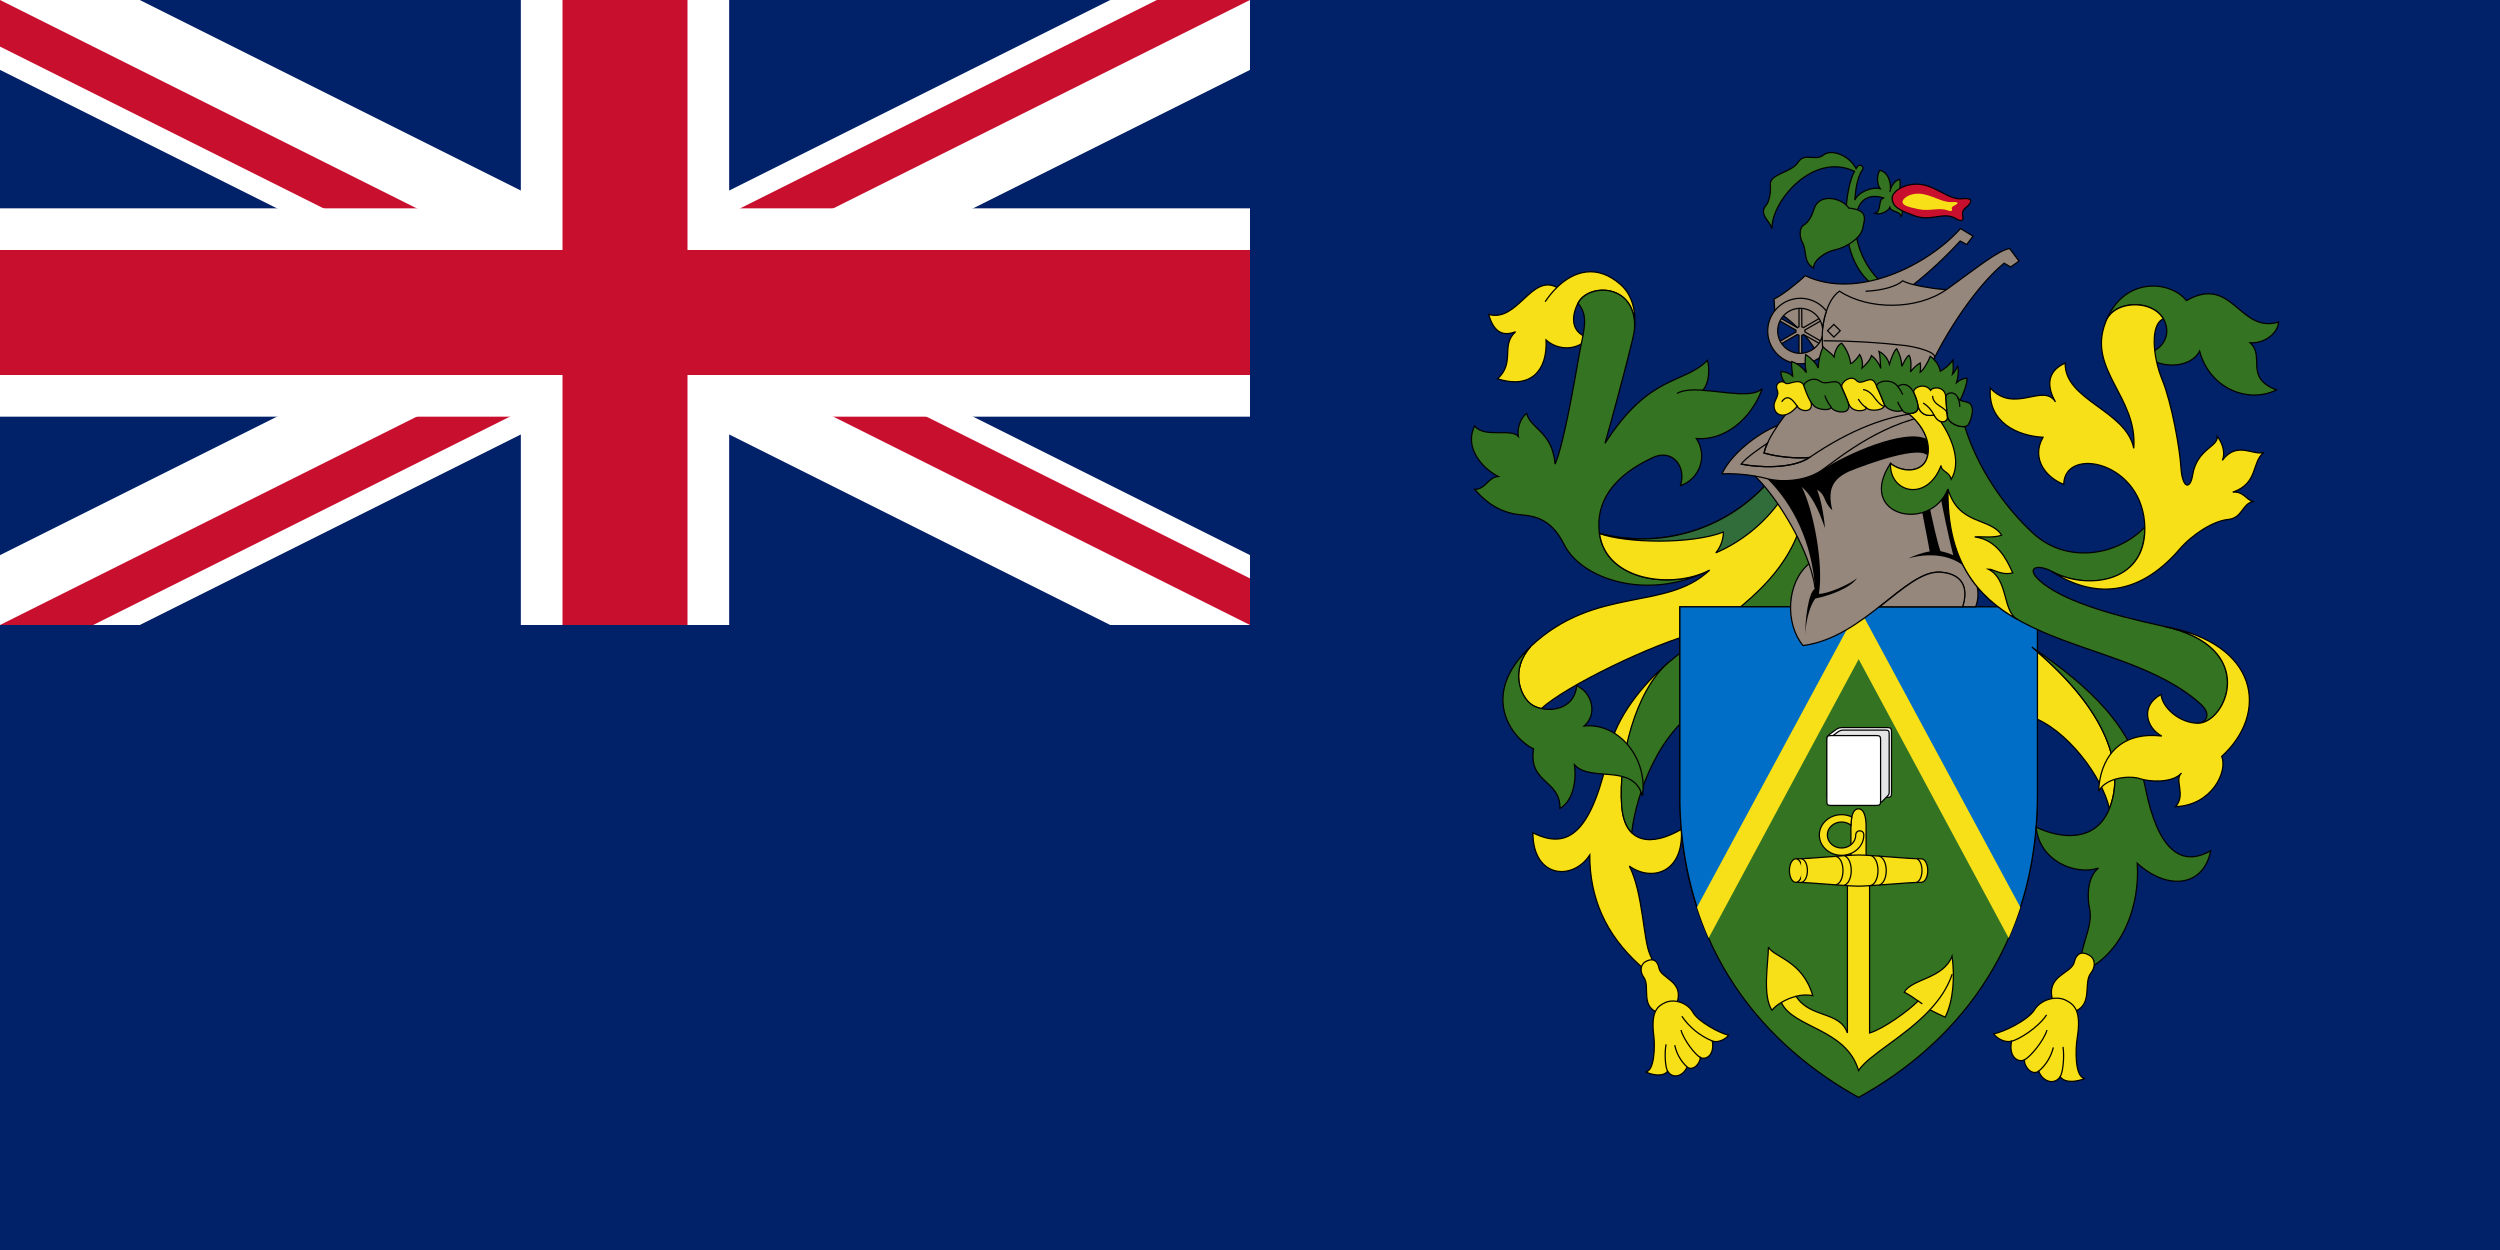
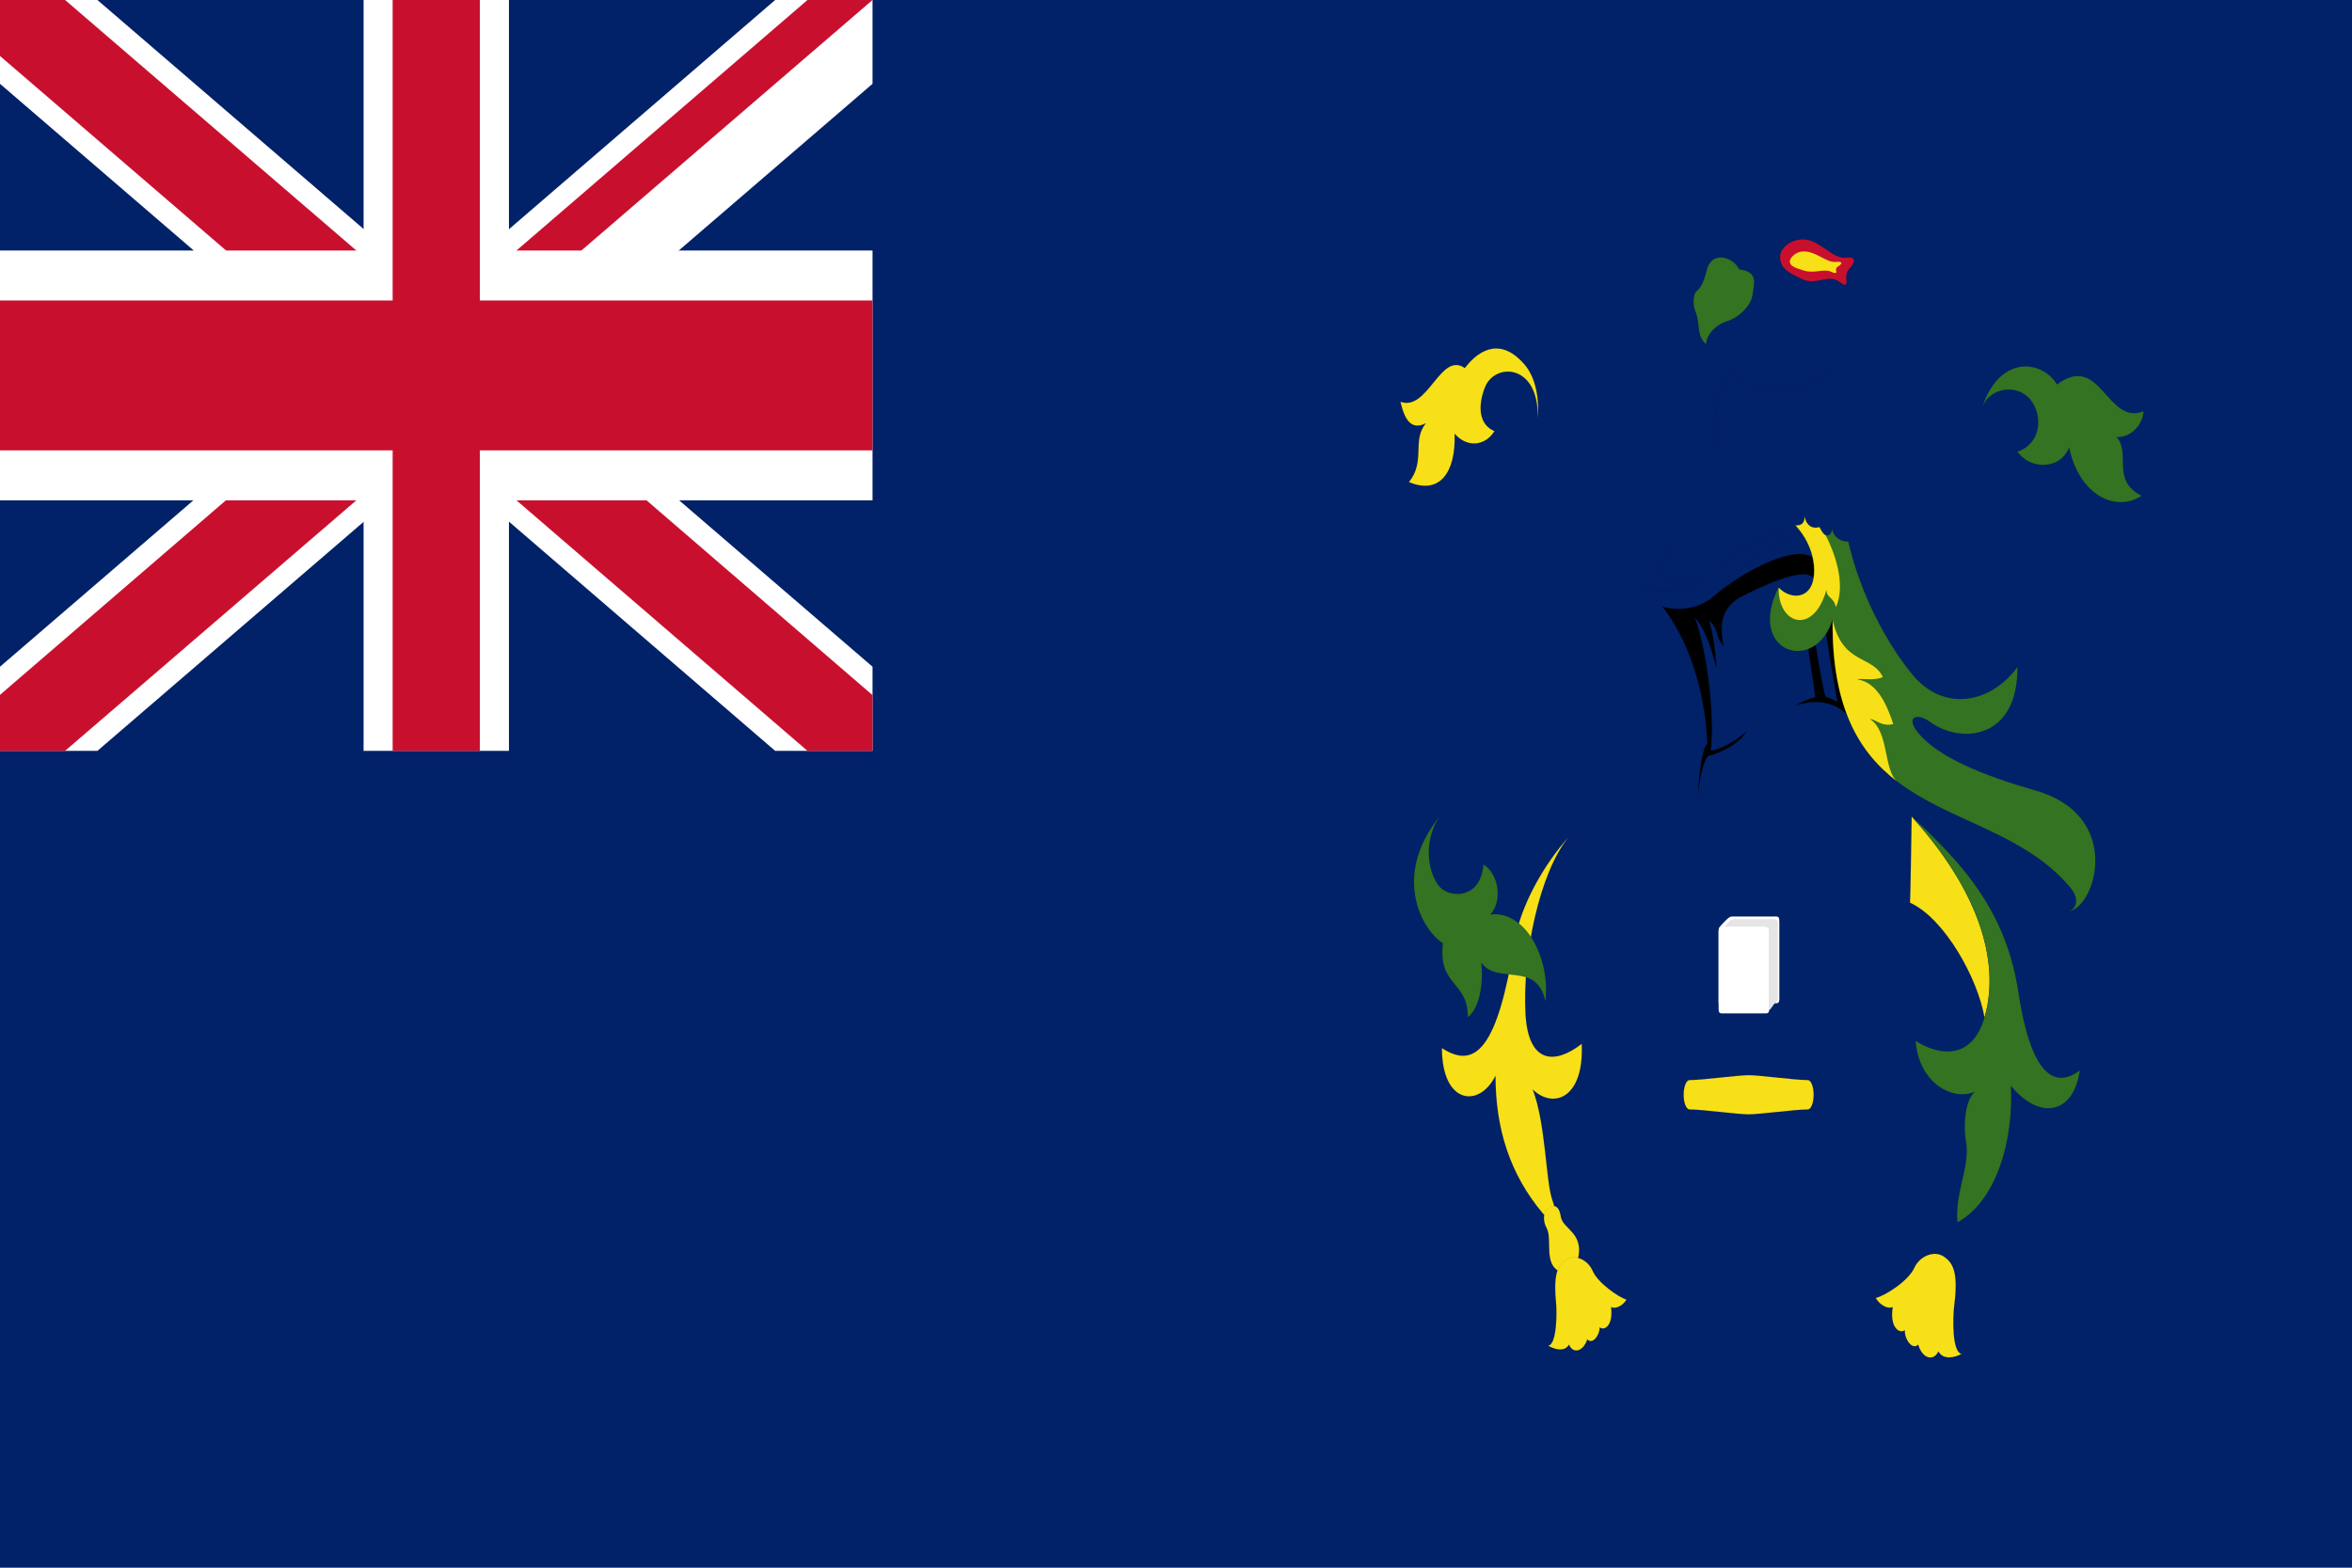
- <svg xmlns="http://www.w3.org/2000/svg" viewBox="0 0 30 15">
-   <clipPath id="a">
-     <path d="M0 0v75h350v75h-50zm300 0H150v200H0v-50z" />
-   </clipPath>
-   <path fill="#012169" d="M0 0h30v15H0z" />
-   <path d="M0 0l15 7.5M15 0L0 7.5" stroke="#fff" stroke-width="1.5" />
-   <path d="M0 0l300 150m0-150L0 150" stroke="#c8102e" stroke-width="20" clip-path="url(#a)" transform="scale(.05)" />
-   <path d="M7.5 0v10M0 3.75h17.5" stroke="#fff" stroke-width="2.5" />
-   <path d="M7.5 0v10M0 3.75h17.5" stroke="#c8102e" stroke-width="1.5" />
-   <path d="M15 0v7.5H0V15h30V0z" fill="#012169" />
-   <g fill="#F7E017" stroke="#000" stroke-width=".015">
-     <path d="M20.018 7.954c-.32.271-.625.667-.7 1.025-.211 1.007-.491 1.231-.923 1.015 0 .541.474.582.682.266 0 .507.184.947.599 1.322.175.158.208.05.125-.125-.083-.175-.083-.74-.249-1.064.266.191.657.083.624-.441-.341.2-.68.192-.715-.283-.043-.557.174-1.366.557-1.715zm-.405-4.005c.023-.2-.02-.405-.166-.534-.282-.248-.558-.166-.764.034-.308-.166-.471.423-.82.324.058.191.15.274.324.208-.183.166 0 .366-.216.565.391.125.599-.091.582-.466.15.133.382.125.507-.025-.208-.067-.209-.247-.125-.416.125-.249.711-.239.678.31z" />
-     <path fill="#337321" d="M20.515 6.842c-.441.233-1.247.133-1.322-.441-.075-.574.482-.832.632-.906.233-.117.416.091.341.333a.377.377 0 00.191-.565c.341.025.657-.233.79-.599-.12.114-.446.037-.714.02.083-.091.082-.269.057-.361-.282.29-.69.157-1.23.997.083-.291.241-.873.333-1.256.009-.038.016-.076.021-.115.032-.549-.553-.559-.678-.309.137.154.065.334.016.607-.058.324-.183 1.073-.291 1.322-.033-.391-.291-.416-.341-.607-.075.05-.116.183-.1.274-.092-.1-.408.025-.524-.125-.125.249.075.499.283.607-.121.008-.15.154-.283.154.179.208.362.291.574.308.212.017.37.096.499.353.208.417 1 .687 1.746.309z" />
-     <path d="M21.613 6.334c-.249.69-.931 1.181-1.239 1.256-.524.127-1.592.646-1.878.913a.332.332 0 01-.118-.048c-.141-.1-.258-.424-.008-.699.782-.732 1.622-.416 2.146-.915-.441.233-1.247.133-1.322-.441a2.029 2.029 0 002.012-.599c.091.101.357.417.407.533z" />
-     <path fill="#337321" d="M20.018 7.954c-.395.335-.6 1.158-.558 1.715.012.155.055.26.121.324.029-.316.249-1.133.81-1.497.474-.308 1.214-.998 1.489-1.788a.634.634 0 00-.291-.341c-.273.746-1.002 1.104-1.571 1.587z" />
-     <path fill="#316D3A" d="M21.359 6.014a1.854 1.854 0 01-.769.62.403.403 0 00.091-.249c-.391.15-1.173.133-1.489.017a2.029 2.029 0 002.012-.599c.068.074.126.14.155.211z" />
-     <path fill="#337321" d="M18.37 7.756c-.636.595-.216 1.114.033 1.231-.066.416.324.366.316.715.158-.091.2-.333.175-.524.2.216.707-.025.815.374.067-.441-.274-.881-.698-.84.175-.158.075-.416-.091-.482-.033.324-.399.324-.541.225-.142-.1-.259-.424-.009-.699z" />
-     <path d="M19.746 11.54c-.069.04-.064.129-.021.187.087.116-.062.38.22.437.083.017.147-.034.179-.129.087-.262-.191-.291-.216-.416-.025-.125-.104-.112-.162-.079z" />
-     <path d="M19.983 12.031c-.093.043-.175.104-.137.403.015.124.008.424-.1.428.066.033.208.069.266-.008.056.094.183.067.233-.05.066.054.158-.037.158-.116.058.037.175-.017.145-.195.071.025.162-.025.195-.071-.104-.021-.366-.162-.428-.274-.062-.113-.224-.167-.332-.117z" />
-     <path d="M18.542 3.62c.042-.062.089-.12.141-.171m1.441 1.272c.073-.042.185-.047.309-.039m-.421 8.172c-.029-.042-.04-.216-.019-.322m.252.272a.493.493 0 01-.148-.262m.306.146c-.058-.027-.2-.21-.231-.328m.376.132a.825.825 0 01-.366-.297" fill="none" />
-     <path d="M24.382 7.765c1.023.857 1.089 1.538.931 1.938-.083-.374-.507-.956-.948-1.106l.017-.832z" />
-     <path fill="#337321" d="M22.553 7.282h1.896v2.245c0 1.913-1.064 3.044-2.146 3.642-1.081-.599-2.146-1.73-2.146-3.642V7.282h1.331a.729.729 0 00.15.466c.314-.031.669-.266.915-.466z" />
-     <path fill="#006EC7" d="M24.449 7.282v2.245c0 .577-.097 1.084-.262 1.525l-1.883-3.455-1.883 3.455a4.327 4.327 0 01-.262-1.525V7.282h4.29z" />
-     <path d="M24.244 10.887a4.274 4.274 0 01-.14.369l-1.8-3.346-1.8 3.346a3.969 3.969 0 01-.14-.369l1.941-3.598 1.939 3.598z" stroke="none" />
-     <path d="M23.159 12.118c.05.025.142.071.183.088.1-.2.116-.482.083-.732-.108.275-.474.266-.574.432.061.031.118.071.167.106-.125.125-.417.334-.583.384v-1.784c0-.125-.042-.229-.042-.333V9.91c0-.083-.017-.204-.091-.204-.075 0-.091.121-.091.204v.369c0 .104-.042.225-.042.333v1.784c-.091-.266-.45-.175-.616-.441a.466.466 0 01.2-.008c-.125-.424-.466-.457-.532-.582 0 .175-.075.582.042.757a.437.437 0 01.113-.092c.141.308.777.309.927.816.12-.187.553-.403.856-.728z" />
-     <path d="M22.303 10.634c.141 0 .59-.046.753-.046.042 0 .077-.063.077-.141s-.034-.141-.077-.141c-.162 0-.611-.046-.753-.046-.141 0-.59.046-.753.046-.042 0-.077.063-.077.141s.034.141.077.141c.163 0 .612.046.753.046z" />
-     <path d="M22.212 9.903a.18.18 0 00-.113-.039c-.094 0-.171.07-.171.156s.076.156.171.156c.094 0 .17-.07.17-.156 0-.067.097-.067.097 0 0 .135-.12.244-.267.244-.148 0-.267-.109-.267-.244s.12-.244.267-.244c.044 0 .086.01.123.027-.003.022-.01.064-.01.1zm-.661.685c.042 0 .076-.063.076-.141s-.034-.141-.076-.141" />
-     <path d="M21.613 10.588c.042 0 .076-.063.076-.141s-.034-.141-.076-.141m.411.311c.051 0 .092-.076.092-.17 0-.094-.041-.17-.092-.17m.095.347c.053 0 .096-.08.096-.178 0-.098-.043-.178-.096-.178m.32.358c.054 0 .097-.081.097-.18 0-.099-.044-.18-.097-.18m.1.355c.053 0 .096-.078.096-.174 0-.096-.043-.174-.096-.174m.447.317c.043 0 .078-.064.078-.144s-.035-.144-.078-.144m-1.61 1.728a.618.618 0 01.178-.074m1.514.091l-.049-.035m.14.106c.116-.125.213-.266.267-.428" />
-     <path fill="#FFF" d="M21.922 8.87c0-.041.033-.058.072-.087.047-.035.066-.052.108-.052h.546c.04 0 .05.01.05.048v.741c0 .037-.009.048-.05.048h-.726v-.706" />
-     <path fill="#E5E5E5" d="M22.513 9.633c.072 0 .059-.002.109-.052.053-.052.048-.048.048-.096v-.679c0-.035-.009-.045-.046-.045h-.505c-.04 0-.057.016-.1.049-.036.027-.066.044-.066.082v.741h.56z" />
-     <path fill="#FFF" d="M22.567 9.617c0 .037-.009.048-.05.048h-.546c-.041 0-.049-.01-.049-.048v-.742c0-.037.009-.048.049-.048h.546c.041 0 .05.01.05.048v.742z" />
-     <path fill="#96877D" d="M23.625 6.847a.419.419 0 01.083.434h-.158c.066-.2.025-.39-.258-.415-.423-.037-.915.782-1.655.881-.216-.258-.205-.749.07-.982-.142-.409-.441-.859-.649-1.053a2.03 2.03 0 00-.394-.027c.108-.233.416-.478.666-.578.04-.059.084-.116.124-.167.025-.32 1.547-.17 1.871.029.001.359.142 1.554.3 1.878z" />
-     <path d="M21.781 7.066c-.036-.554-.26-1.011-.575-1.322.15.042.457.042.665-.108.274-.183.99-.503 1.252-.366.021.046.033.15.017.216-.062-.166-.753.091-.948.17-.187.087-.27.204-.204.466-.108-.091-.071-.179-.183-.245.045.108.082.303.095.461-.042-.112-.116-.353-.279-.495.141.274.264.933.206 1.283.112 0 .36-.11.459-.189-.087.125-.339.212-.501.245-.073.087-.123.312-.119.437-.011-.154.037-.529.115-.553zm1.844-.219c-.138-.153-.395-.236-.723-.147.05-.025.158-.067.254-.083-.012-.087-.091-.462-.104-.553l.092-.037c.046.225.104.482.141.586.029.008.096.021.154.05-.025-.087-.166-.715-.162-.782l.125-.067c.049.341.128.836.223 1.033z" fill="#000" stroke="none" />
-     <path fill="#96877D" d="M23.551 7.282c.066-.2.025-.39-.258-.415-.219-.019-.457.194-.738.415h.996zM21.713 5.49a1.648 1.648 0 01-.545-.054.64.64 0 01.041-.118c-.087.058-.253.172-.316.251.2.042.612.063.82-.079z" />
-     <path fill="none" d="M21.708 6.766c.046.133.076.261.08.375m-.457-2.033c-.075.11-.141.228-.163.328.141.046.42.071.545.054" />
-     <path fill="none" d="M21.059 5.713c.054.009.104.019.147.031.15.042.457.042.665-.108.208-.15.773-.615 1.414-.665" />
-     <path fill="none" d="M20.894 5.569c.2.042.612.062.819-.079.482-.328.948-.52 1.414-.545" />
-     <path fill="#337321" d="M24.382 7.765c.698.482 1.214.948 1.364 1.696.15.748.433.948.782.748-.083.432-.516.482-.881.15.033.499-.166 1.098-.682 1.314-.033-.299.165-.536.108-.782-.025-.108-.033-.358.108-.474-.274.091-.707-.083-.748-.491.316.15.723.175.881-.225.157-.398.091-1.08-.932-1.936zm.882-3.892c.216-.565.782-.507.973-.266.557-.316.632.399 1.106.258-.008.133-.166.258-.341.249.183.166-.075.416.316.565-.333.166-.798-.008-.923-.466-.108.216-.499.216-.657.042.341-.091.316-.407.125-.532-.193-.126-.533-.075-.599.15zm-1.687 1.245c.155.5.476.966.822 1.283.399.366 1.002.274 1.339-.075.008.696-.713.75-1.114.532-.177-.096-.32-.046-.15.108.258.233.822.406 1.488.549 1.164.249.749 1.173.408 1.164.098-.002.178-.104.037-.231-1.01-.909-3.064-.551-3.031-2.58-.216.532-1.106.324-.69-.308.133.108.366.116.433-.05.052-.129.018-.354-.215-.548.038-.003.121 0 .112-.096.01.056.061.139.192.111.037.059.077.098.13.077.01-.004.042-.02.029-.079.01.112.141.151.21.143z" />
-     <path d="M24.623 6.858c.482.316 1.028.316 1.53-.266.158-.183.407-.341.582-.358.175-.017.166-.183.299-.216-.083-.025-.116-.125-.241-.112.312-.108.22-.358.374-.478-.125.046-.32-.141-.499.096.046-.108-.017-.237-.062-.287.017.125-.245.15-.295.466-.028.177-.125.166-.141-.108-.012-.201-.108-.757-.224-1.039-.116-.283-.143-.671.015-.729a.308.308 0 00-.098-.102c-.193-.126-.532-.075-.599.15-.216.565.391.89.341 1.505-.091-.457-.832-.574-.823-1.023-.241.108-.208.308-.116.466-.15-.233-.491.15-.782-.166-.033.416.333.574.632.59-.15.266.05.491.249.565.008-.466.963-.275.973.524.008.68-.724.738-1.115.522zm1.339.657c1.164.249.749 1.173.408 1.164-.217-.005-.424-.187-.437-.345-.249.133-.183.395.008.499-.524-.062-.744.283-.757.661.096-.175.387-.187.495-.15.108.037.387.058.499-.067-.092.079.058.262-.071.403.437-.017.628-.424.553-.603.566-.514.458-1.354-.698-1.562zm-.886 3.951c.076.047.066.147.015.21-.103.126.052.427-.265.478-.094.015-.163-.045-.194-.152-.086-.296.226-.316.259-.455.034-.138.121-.121.185-.081z" />
-     <path d="M24.79 12.003c.102.052.19.124.136.456-.023.138-.028.473.093.482-.076.034-.235.067-.297-.021-.067.102-.207.066-.258-.066-.077.057-.175-.049-.171-.137-.067.039-.194-.026-.154-.224-.08.025-.18-.035-.215-.087.117-.019.415-.165.49-.288.074-.122.257-.175.376-.115z" />
-     <path fill="none" d="M24.721 12.921c.034-.045.054-.24.035-.359m-.292.293a.545.545 0 00.176-.286m-.348.149c.066-.028.232-.226.272-.357m-.426.133c.077-.013.318-.157.421-.316" />
-     <path d="M23.376 5.869c-.014.852.34 1.284.831 1.564-.182-.109-.103-.483-.349-.604.058-.004.15.079.295.046-.071-.158-.187-.399-.457-.432.071-.008.225.017.324-.021-.141-.217-.515-.113-.644-.553zm-.088-.811c-.03-.01-.055-.04-.08-.079-.131.028-.182-.055-.192-.111.008.096-.074.092-.113.095.234.194.268.419.216.548-.067.166-.299.158-.433.05-.017.353.441.47.607.025 0 .075.096.067.121.166.118-.191.028-.466-.126-.694z" />
-     <path fill="#337321" d="M22.557 3.37a.994.994 0 01-.295-.694c.008-.183.083-.383.349-.299-.083 0-.025.166-.112.183.071.025.166-.033.179-.071.017.058.125.042.133.108.042-.033-.004-.195-.066-.229.046-.025.071-.154.05-.216-.042.008-.104.067-.116.15.021-.067-.004-.233-.121-.258-.033.046-.042.158.004.22-.108-.025-.266.046-.304.137.008-.11.024-.267.092-.366.023-.033-.033-.091-.077-.012-.081-.158-.297-.241-.393-.162s-.224-.037-.303.087c-.079.125-.347.138-.333.27.008.079-.011.201-.05.245-.096.108.046.187.071.283-.017-.316.486-.931.99-.69-.046.079-.086.237-.1.428-.021.283.021.682.295.915l.107-.029z" />
-     <path fill="#c8102e" d="M22.706 2.38c-.003-.075.127-.172.301-.17.21.002.372.193.54.175.168-.019.085.075.05.1-.035.025-.056.062-.044.108.012.046-.009.076-.077.033-.15-.094-.299.037-.497-.035-.169-.064-.268-.099-.273-.211z" />
-     <path fill="#96877D" d="M21.85 4.343c-.083-.262-.399-.549-.553-.615l-.008-.141c.083-.033.283-.191.374-.279.624.299 1.472-.125 1.863-.565l.15.091-.075.1-.079-.042a4.777 4.777 0 01-.561.523c.145.037.344.062.399.059.349-.25.623-.474.756-.491l.112.15-.1.071-.079-.046c-.374.308-.798.981-.965 1.43-.232-.05-1.064-.017-1.234-.245z" />
-     <path fill="none" d="M22.961 3.415a.607.607 0 01-.129-.045c-.067.062-.233.116-.445.125" />
-     <path fill="none" d="M21.883 4.251c-.056-.31.033-.653.191-.757.345.229.936.229 1.285-.021" />
-     <path fill="none" d="M21.883 4.089a8.87 8.87 0 01.985.058c.141.021.378.079.345.15m-1.207-.252l.077-.076-.077-.076-.076.075.076.077z" />
-     <path fill="#337321" d="M22.187 2.497c-.096-.133-.359-.175-.416.004-.025.079-.062.162-.125.2-.062.037-.048.151-.021.2.066.121.008.237.137.316 0-.096.141-.195.262-.22.121-.025.303-.133.328-.254.026-.122.068-.222-.165-.246z" />
-     <path fill="#96877D" d="M21.588 3.694h.033l.001.227a.075.075 0 01.02.01l.196-.113.017.029-.197.114c.001.007.002.015.001.022l.196.113-.017.029-.198-.112a.047.047 0 01-.019.012v.226h-.033v-.227a.075.075 0 01-.02-.01l-.196.113-.017-.029.197-.114c-.001-.007-.002-.015-.001-.022l-.196-.113.017-.029.197.113a.047.047 0 01.019-.012v-.227h0z" />
-     <path fill="#96877D" d="M21.884 4.25a.393.393 0 11.033-.517.887.887 0 00-.046.211.27.27 0 10-.268.296.276.276 0 00.263-.202c.001.052.003.171.018.212z" />
-     <path fill="#337321" d="M21.438 4.625c-.025-.029-.071-.108-.066-.166a.217.217 0 01.141.054c-.004-.042-.021-.133-.012-.175a.38.38 0 01.175.133.603.603 0 01-.008-.216c.05.029.133.108.15.162a.716.716 0 01.058-.254c.037.037.096.071.133.121.008-.067.042-.146.091-.166a.483.483 0 01.108.245c.037-.012.087-.075.108-.108a.228.228 0 01.029.162c.046-.042.1-.1.112-.15a.319.319 0 01.112.154c-.008-.054-.004-.15-.021-.204a.24.24 0 01.125.154c.017-.058.054-.162.087-.187a.455.455 0 01.062.212c.021-.042.054-.116.087-.133.029.046.025.146.017.2a.4.4 0 01.116-.108.348.348 0 010 .112c.037-.021.1-.133.121-.191a.29.29 0 01.121.179.452.452 0 00.15-.133c0 .029.013.108-.004.17.025-.025.05-.075.062-.096.017.042.004.141-.013.195a.219.219 0 01.125-.054c.004.071-.046.195-.092.287-.398-.111-1.234-.153-2.074-.199z" />
-     <path d="M22.83 2.423c-.002-.031.066-.1.189-.099.147.001.283.109.4.101.118-.008.06.031.035.041-.025.01-.039.026-.031.044.009.019-.006.031-.054.014-.105-.038-.21.015-.348-.014-.119-.027-.188-.041-.191-.087z" stroke="none" />
-     <path d="M21.567 4.875c-.125.15-.249.125-.274.029-.025-.096.067-.141.033-.225-.033-.083.054-.121.096-.083.042.037.175-.083.233.042.058.125.104.212.071.262-.034.05-.134.025-.159-.025zm.536-.225c-.023-.055.106-.16.173-.085.067.075.171-.081.229.037.058.119.077.181.106.247.029.067-.158.102-.216.044.008.039-.162.07-.208-.042-.025-.059-.052-.128-.084-.201zm.865.069c-.031-.058.121-.141.2-.035.021-.044.171-.052.181.075l.019.252c.004.05-.091.096-.16-.031-.123.025-.179-.044-.193-.116a.54.54 0 00-.047-.145z" />
-     <path fill="#337321" d="M21.648 4.636c-.019-.042.106-.125.191-.062.085.062.203-.054.254.058.102.227.108.243.077.287-.031.044-.164.027-.198-.033-.006.042-.121.035-.181.002-.068-.038-.116-.177-.143-.252zm.875.01c-.029-.064.166-.121.252-.008.044-.04.139-.042.193.081.054.123.062.191.023.222-.028.022-.129.039-.162-.017-.046.029-.187.004-.218-.075-.031-.078-.058-.147-.088-.203zm.828.123c-.004-.058.102-.085.141 0 .04.085.166.008.177.15.002.027-.015.131-.054.181s-.233 0-.245-.106a2.419 2.419 0 01-.019-.225z" />
-     <path d="M21.567 4.875c-.046-.062-.108-.162-.187-.054m.593.064a.49.49 0 01-.075-.139m.497.148a.345.345 0 01-.096-.106m.058-.113c.073.008.123.077.145.108.023.031.071.087.108.094m.219.048c-.025-.04-.05-.075-.056-.104m.002-.183a.483.483 0 01.058.098m.374.243a.345.345 0 00-.129-.143m.113-.086c.004.123.168.131.175.218m.126-.199a.238.238 0 01.025.114" fill="none" />
+ <svg xmlns="http://www.w3.org/2000/svg" xmlns:xlink="http://www.w3.org/1999/xlink" version="1.1" id="Layer_1" x="0px" y="0px" viewBox="0 0 720 480" style="enable-background:new 0 0 720 480;" xml:space="preserve">
+   <path style="fill:#012169;" d="M0,0h720v480H0V0z" />
+   <g>
+     <g>
+       <path style="fill:#F7E017;stroke:#000000;stroke-width:1.500000e-02;" d="M480.4,256c-7.7,8.6-15,21.2-16.8,32.6    c-5.1,32-11.8,39.1-22.2,32.3c0,17.2,11.4,18.5,16.4,8.5c0,16.1,4.4,30.1,14.4,42c4.2,5,5,1.6,3-4s-2-23.5-6-33.8    c6.4,6.1,15.8,2.6,15-14c-8.2,6.4-16.3,6.1-17.2-9C466,292.8,471.2,267.1,480.4,256z M470.7,128.6c0.6-6.4-0.5-12.9-4-17    c-6.8-7.9-13.4-5.3-18.3,1.1c-7.4-5.3-11.3,13.4-19.7,10.3c1.4,6.1,3.6,8.7,7.8,6.6c-4.4,5.3,0,11.6-5.2,18    c9.4,4,14.4-2.9,14-14.8c3.6,4.2,9.2,4,12.2-0.8c-5-2.1-5-7.9-3-13.2C457.4,110.8,471.5,111.2,470.7,128.6z M0,3.1 M0,3.1 M0,3.1     M0,3.1" />
+       <path style="fill:#337321;stroke:#000000;stroke-width:1.500000e-02;" d="M440.9,249.7c-15.3,18.9-5.2,35.4,0.8,39.1    c-1.6,13.2,7.8,11.6,7.6,22.7c3.8-2.9,4.8-10.6,4.2-16.7c4.8,6.9,17-0.8,19.6,11.9c1.6-14-6.6-28-16.8-26.7    c4.2-5,1.8-13.2-2.2-15.3c-0.8,10.3-9.6,10.3-13,7.2C437.7,268.7,434.9,258.4,440.9,249.7z" />
+       <path style="fill:#F7E017;stroke:#000000;stroke-width:1.500000e-02;" d="M473.9,370c-1.7,1.3-1.5,4.1-0.5,5.9    c2.1,3.7-1.5,12.1,5.3,13.9c2,0.5,3.5-1.1,4.3-4.1c2.1-8.3-4.6-9.3-5.2-13.2S475.3,368.9,473.9,370z" />
+       <path style="fill:#F7E017;stroke:#000000;stroke-width:1.500000e-02;" d="M479.6,385.6c-2.2,1.4-4.2,3.3-3.3,12.8    c0.4,3.9,0.2,13.5-2.4,13.6c1.6,1,5,2.2,6.4-0.3c1.3,3,4.4,2.1,5.6-1.6c1.6,1.7,3.8-1.2,3.8-3.7c1.4,1.2,4.2-0.5,3.5-6.2    c1.7,0.8,3.9-0.8,4.7-2.3c-2.5-0.7-8.8-5.2-10.3-8.7C486.1,385.7,482.2,384,479.6,385.6z" />
+       <path style="fill:#F7E017;stroke:#000000;stroke-width:1.500000e-02;" d="M0,3.1" />
+       <path style="fill:#F7E017;stroke:#000000;stroke-width:1.500000e-02;" d="M585.2,250c24.6,27.2,26.1,48.9,22.3,61.6    c-2-11.9-12.2-30.4-22.8-35.2C584.8,276.4,585.2,250,585.2,250z" />
+       <path style="fill:#F7E017;stroke:#000000;stroke-width:1.500000e-02;" d="M0,3.1" />
+       <path style="fill:#F7E017;stroke:#000000;stroke-width:1.500000e-02;" d="M0,3.1" />
+       <path style="fill:#F7E017;stroke:#000000;stroke-width:1.500000e-02;" d="M0,3.1" />
+       <path style="fill:#F7E017;stroke:#000000;stroke-width:1.500000e-02;" d="M0,3.1" />
+       <path style="fill:#F7E017;stroke:#000000;stroke-width:1.500000e-02;" d="M535.3,341.2c3.4,0,14.2-1.5,18.1-1.5c1,0,1.8-2,1.8-4.5    s-0.8-4.5-1.8-4.5c-3.9,0-14.7-1.5-18.1-1.5c-3.4,0-14.2,1.5-18.1,1.5c-1,0-1.8,2-1.8,4.5s0.8,4.5,1.8,4.5    C521.1,339.7,531.9,341.2,535.3,341.2z" />
+       <path style="fill:#F7E017;stroke:#000000;stroke-width:1.500000e-02;" d="M0,3.1" />
+       <path style="fill:#F7E017;stroke:#000000;stroke-width:1.500000e-02;" d="M0,3.1" />
+       <path style="fill:#FFFFFF;stroke:#000000;stroke-width:1.500000e-02;" d="M526.1,285.1c0-1.3,0.8-1.8,1.7-2.8    c1.1-1.1,1.6-1.7,2.6-1.7h13.1c1,0,1.2,0.3,1.2,1.5v23.6c0,1.2-0.2,1.5-1.2,1.5h-17.4v-22.4" />
+       <path style="fill:#E5E5E5;stroke:#000000;stroke-width:1.500000e-02;" d="M540.3,309.4c1.7,0,1.4-0.1,2.6-1.7    c1.3-1.7,1.2-1.5,1.2-3.1v-21.6c0-1.1-0.2-1.4-1.1-1.4h-12.1c-1,0-1.4,0.5-2.4,1.6c-0.9,0.9-1.6,1.4-1.6,2.6v23.6H540.3z" />
+       <path style="fill:#FFFFFF;stroke:#000000;stroke-width:1.500000e-02;" d="M541.6,308.8c0,1.2-0.2,1.5-1.2,1.5h-13.1    c-1,0-1.2-0.3-1.2-1.5v-23.6c0-1.2,0.2-1.5,1.2-1.5h13.1c1,0,1.2,0.3,1.2,1.5V308.8z" />
+       <path style="fill:#FFFFFF;stroke:#000000;stroke-width:1.500000e-02;" d="M0,3.1" />
+       <path d="M522.7,227.7c-0.9-17.6-6.2-32.1-13.8-42c3.6,1.3,11,1.3,16-3.4c6.6-5.8,23.8-16,30-11.6c0.5,1.5,0.8,4.8,0.4,6.9    c-1.5-5.3-18.1,2.9-22.8,5.4c-4.5,2.8-6.5,6.5-4.9,14.8c-2.6-2.9-1.7-5.7-4.4-7.8c1.1,3.4,2,9.6,2.3,14.7    c-1-3.6-2.8-11.2-6.7-15.7c3.4,8.7,6.3,29.7,4.9,40.8c2.7,0,8.6-3.5,11-6c-2.1,4-8.1,6.7-12,7.8c-1.8,2.8-3,9.9-2.9,13.9    C519.7,240.4,520.9,228.5,522.7,227.7z M567,220.8c-3.3-4.9-9.5-7.5-17.4-4.7c1.2-0.8,3.8-2.1,6.1-2.6c-0.3-2.8-2.2-14.7-2.5-17.6    l2.2-1.2c1.1,7.2,2.5,15.3,3.4,18.6c0.7,0.3,2.3,0.7,3.7,1.6c-0.6-2.8-4-22.7-3.9-24.9l3-2.1C562.8,198.8,564.7,214.5,567,220.8z     M0,3.1" />
+       <path style="fill:none;stroke:#000000;stroke-width:1.500000e-02;" d="M521,218.2c1.1,4.2,1.8,8.3,1.9,11.9 M511.9,165.5    c-1.8,3.5-3.4,7.2-3.9,10.4c3.4,1.5,10.1,2.3,13.1,1.7" />
+       <path style="fill:none;stroke:#000000;stroke-width:1.500000e-02;" d="M505.4,184.7c1.3,0.3,2.5,0.6,3.5,1c3.6,1.3,11,1.3,16-3.4    c5-4.8,18.6-19.6,33.9-21.1" />
+       <path style="fill:none;stroke:#000000;stroke-width:1.500000e-02;" d="M501.5,180.1c4.8,1.3,14.7,2,19.7-2.5    c11.6-10.4,22.8-16.5,33.9-17.3" />
+       <path style="fill:#337321;stroke:#000000;stroke-width:1.500000e-02;" d="M585.2,250c16.8,15.3,29.1,30.1,32.7,53.9    c3.6,23.8,10.4,30.1,18.8,23.8c-2,13.7-12.4,15.3-21.1,4.8c0.8,15.9-4,34.9-16.4,41.8c-0.8-9.5,4-17,2.6-24.9    c-0.6-3.4-0.8-11.4,2.6-15.1c-6.6,2.9-17-2.6-18-15.6c7.6,4.8,17.4,5.6,21.1-7.2C611.3,298.9,609.7,277.2,585.2,250z M606.3,126.2    c5.2-18,18.8-16.1,23.4-8.5c13.4-10,15.2,12.7,26.5,8.2c-0.2,4.2-4,8.2-8.2,7.9c4.4,5.3-1.8,13.2,7.6,18    c-8,5.3-19.2-0.3-22.2-14.8c-2.6,6.9-12,6.9-15.8,1.3c8.2-2.9,7.6-12.9,3-16.9C616.1,117.4,607.9,119.1,606.3,126.2z M565.8,165.8    c3.7,15.9,11.4,30.7,19.7,40.8c9.6,11.6,24,8.7,32.1-2.4c0.2,22.1-17.1,23.8-26.7,16.9c-4.2-3.1-7.7-1.5-3.6,3.4    c6.2,7.4,19.7,12.9,35.7,17.5c27.9,7.9,18,37.3,9.8,37c2.4-0.1,4.3-3.3,0.9-7.3c-24.2-28.9-73.5-17.5-72.7-82    c-5.2,16.9-26.5,10.3-16.6-9.8c3.2,3.4,8.8,3.7,10.4-1.6c1.2-4.1,0.4-11.3-5.2-17.4c0.9-0.1,2.9,0,2.7-3.1    c0.2,1.8,1.5,4.4,4.6,3.5c0.9,1.9,1.8,3.1,3.1,2.4c0.2-0.1,1-0.6,0.7-2.5C561,164.8,564.2,166,565.8,165.8z M0,3.1" />
+       <path style="fill:#F7E017;stroke:#000000;stroke-width:1.500000e-02;" d="M595,384.7c2.4,1.7,4.6,3.9,3.3,14.5    c-0.6,4.4-0.7,15,2.2,15.3c-1.8,1.1-5.6,2.1-7.1-0.7c-1.6,3.2-5,2.1-6.2-2.1c-1.8,1.8-4.2-1.6-4.1-4.4c-1.6,1.2-4.7-0.8-3.7-7.1    c-1.9,0.8-4.3-1.1-5.2-2.8c2.8-0.6,10-5.2,11.8-9.2C587.7,384.5,592.1,382.8,595,384.7z" />
+       <path style="fill:#F7E017;stroke:#000000;stroke-width:1.500000e-02;" d="M0,3.1" />
+       <path style="fill:#F7E017;stroke:#000000;stroke-width:1.500000e-02;" d="M561,189.7c-0.3,27.1,8.2,40.8,19.9,49.7    c-4.4-3.5-2.5-15.4-8.4-19.2c1.4-0.1,3.6,2.5,7.1,1.5c-1.7-5-4.5-12.7-11-13.7c1.7-0.3,5.4,0.5,7.8-0.7    C573.1,200.4,564.1,203.7,561,189.7z M558.9,163.9c-0.7-0.3-1.3-1.3-1.9-2.5c-3.1,0.9-4.4-1.7-4.6-3.5c0.2,3.1-1.8,2.9-2.7,3    c5.6,6.2,6.4,13.3,5.2,17.4c-1.6,5.3-7.2,5-10.4,1.6c-0.4,11.2,10.6,14.9,14.6,0.8c0,2.4,2.3,2.1,2.9,5.3    C564.8,179.9,562.6,171.1,558.9,163.9z M0,3.1" />
+       <path style="fill:#C8102E;stroke:#000000;stroke-width:1.500000e-02;" d="M544.9,78.7c-0.1-2.4,3-5.5,7.2-5.4    c5,0.1,8.9,6.1,13,5.6c4-0.6,2,2.4,1.2,3.2c-0.8,0.8-1.3,2-1.1,3.4c0.3,1.5-0.2,2.4-1.8,1c-3.6-3-7.2,1.2-11.9-1.1    C547.4,83.4,545.1,82.3,544.9,78.7z" />
+       <path style="fill:#C8102E;stroke:#000000;stroke-width:1.500000e-02;" d="M0,3.1" />
+       <path style="fill:#C8102E;stroke:#000000;stroke-width:1.500000e-02;" d="M0,3.1" />
+       <path style="fill:none;stroke:#000000;stroke-width:1.500000e-02;" d="M525.2,138.2c-1.3-9.9,0.8-20.8,4.6-24.1    c8.3,7.3,22.5,7.3,30.8-0.7" />
+       <path style="fill:none;stroke:#000000;stroke-width:1.500000e-02;" d="M0,3.1" />
+       <path style="fill:#337321;stroke:#000000;stroke-width:1.500000e-02;" d="M532.5,82.5c-2.3-4.2-8.6-5.6-10,0.1    c-0.6,2.5-1.5,5.2-3,6.4c-1.5,1.2-1.2,4.8-0.5,6.4c1.6,3.8,0.2,7.5,3.3,10c0-3.1,3.4-6.2,6.3-7c2.9-0.8,7.3-4.2,7.9-8.1    C537.1,86.4,538.1,83.2,532.5,82.5z" />
+       <path style="fill:#337321;stroke:#000000;stroke-width:1.500000e-02;" d="M0,3.1" />
+       <path style="fill:#337321;stroke:#000000;stroke-width:1.500000e-02;" d="M0,3.1" />
+       <path style="fill:#337321;stroke:#000000;stroke-width:1.500000e-02;" d="M0,3.1" />
+       <path style="fill:#F7E017;" d="M547.9,80.1c0-1,1.6-3.2,4.5-3.1c3.5,0,6.8,3.5,9.6,3.2c2.8-0.3,1.4,1,0.8,1.3    c-0.6,0.3-0.9,0.8-0.7,1.4c0.2,0.6-0.1,1-1.3,0.4c-2.5-1.2-5,0.5-8.4-0.4C549.6,82,548,81.6,547.9,80.1z" />
+       <path style="fill:#F7E017;" d="M0,3.1" />
+       <path style="fill:#F7E017;" d="M0,3.1" />
+       <path style="fill:#F7E017;" d="M0,3.1" />
+     </g>
+     <g>
+       <g>
+         <g>
+           <g>
+             <defs>
+               <rect id="SVGID_1_" width="267.1" height="229.9" />
+             </defs>
+             <clipPath id="SVGID_2_">
+               <use xlink:href="#SVGID_1_" style="overflow:visible;" />
+             </clipPath>
+             <g style="clip-path:url(#SVGID_2_);">
+               <path style="fill:#012169;" d="M0,0v229.9h267.1V0H0z" />
+               <g>
+                 <path d="M0,0l267.1,229.9 M267.1,0L0,229.9" />
+                 <polygon style="fill:#FFFFFF;" points="261.1,250.4 133.6,140.6 6,250.4 -6,209.3 103.7,114.9 -6,20.5 6,-20.5 133.6,89.3          261.1,-20.5 273.1,20.5 163.4,114.9 273.1,209.3        " />
+               </g>
+               <g>
+                 <g>
+                   <g>
+                     <defs>
+                       <polygon id="SVGID_3_" points="133.6,114.9 267.1,114.9 267.1,229.9 133.6,229.9 0,229.9 0,114.9 0,0 133.6,0 267.1,0                       " />
+                     </defs>
+                     <clipPath id="SVGID_4_">
+                       <use xlink:href="#SVGID_3_" style="overflow:visible;" />
+                     </clipPath>
+                     <g style="clip-path:url(#SVGID_4_);">
+                       <path d="M0,0l267.1,229.9 M267.1,0L0,229.9" />
+                       <polygon style="fill:#C8102E;" points="263.1,243.6 133.6,132.1 4,243.6 -4,216.2 113.6,114.9 -4,13.7 4,-13.7             133.6,97.8 263.1,-13.7 271,13.7 153.5,114.9 271,216.2           " />
+                     </g>
+                   </g>
+                 </g>
+               </g>
+               <g>
+                 <path d="M133.6,0v229.9 M0,114.9h267.1" />
+                 <polygon style="fill:#FFFFFF;" points="155.8,229.9 111.3,229.9 111.3,153.2 0,153.2 0,76.7 111.3,76.7 111.3,0 155.8,0          155.8,76.7 267.1,76.7 267.1,153.2 155.8,153.2        " />
+               </g>
+               <g>
+                 <path d="M133.6,0v229.9 M0,114.9h267.1" />
+                 <polygon style="fill:#C8102E;" points="146.9,229.9 120.2,229.9 120.2,137.9 0,137.9 0,92 120.2,92 120.2,0 146.9,0          146.9,92 267.1,92 267.1,137.9 146.9,137.9        " />
+               </g>
+             </g>
+           </g>
+         </g>
+       </g>
+     </g>
  </g>
</svg>
